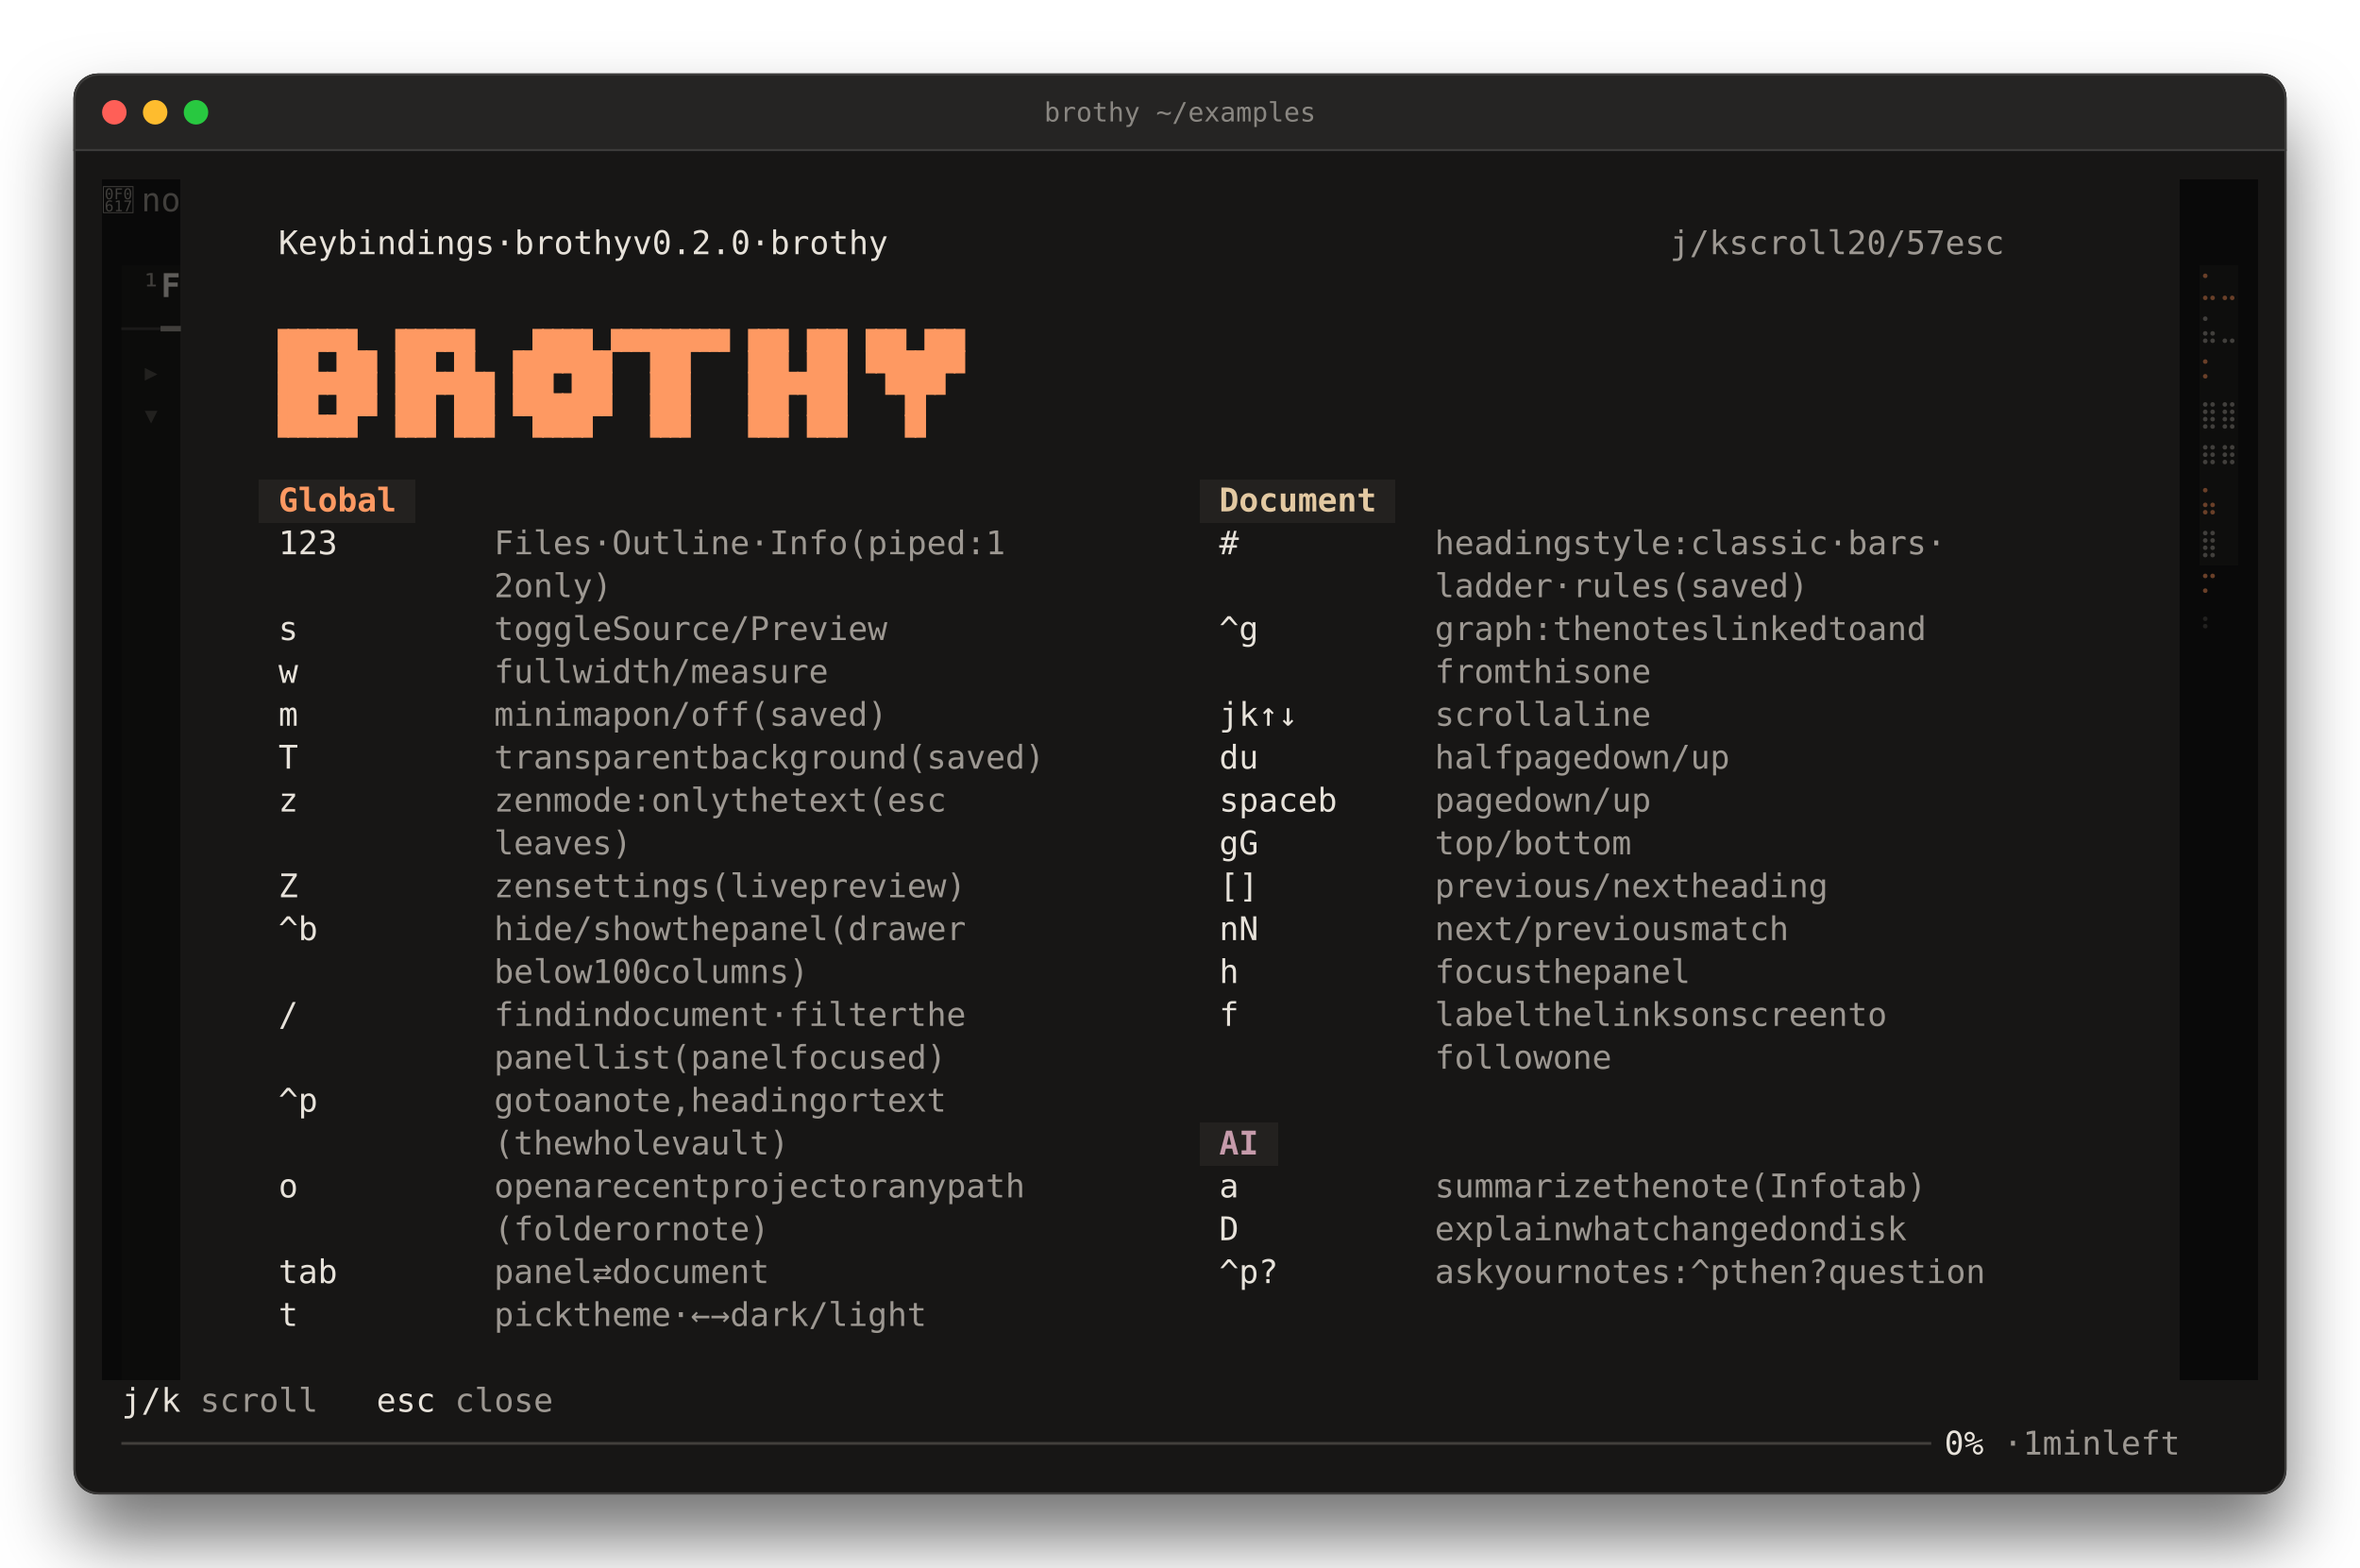
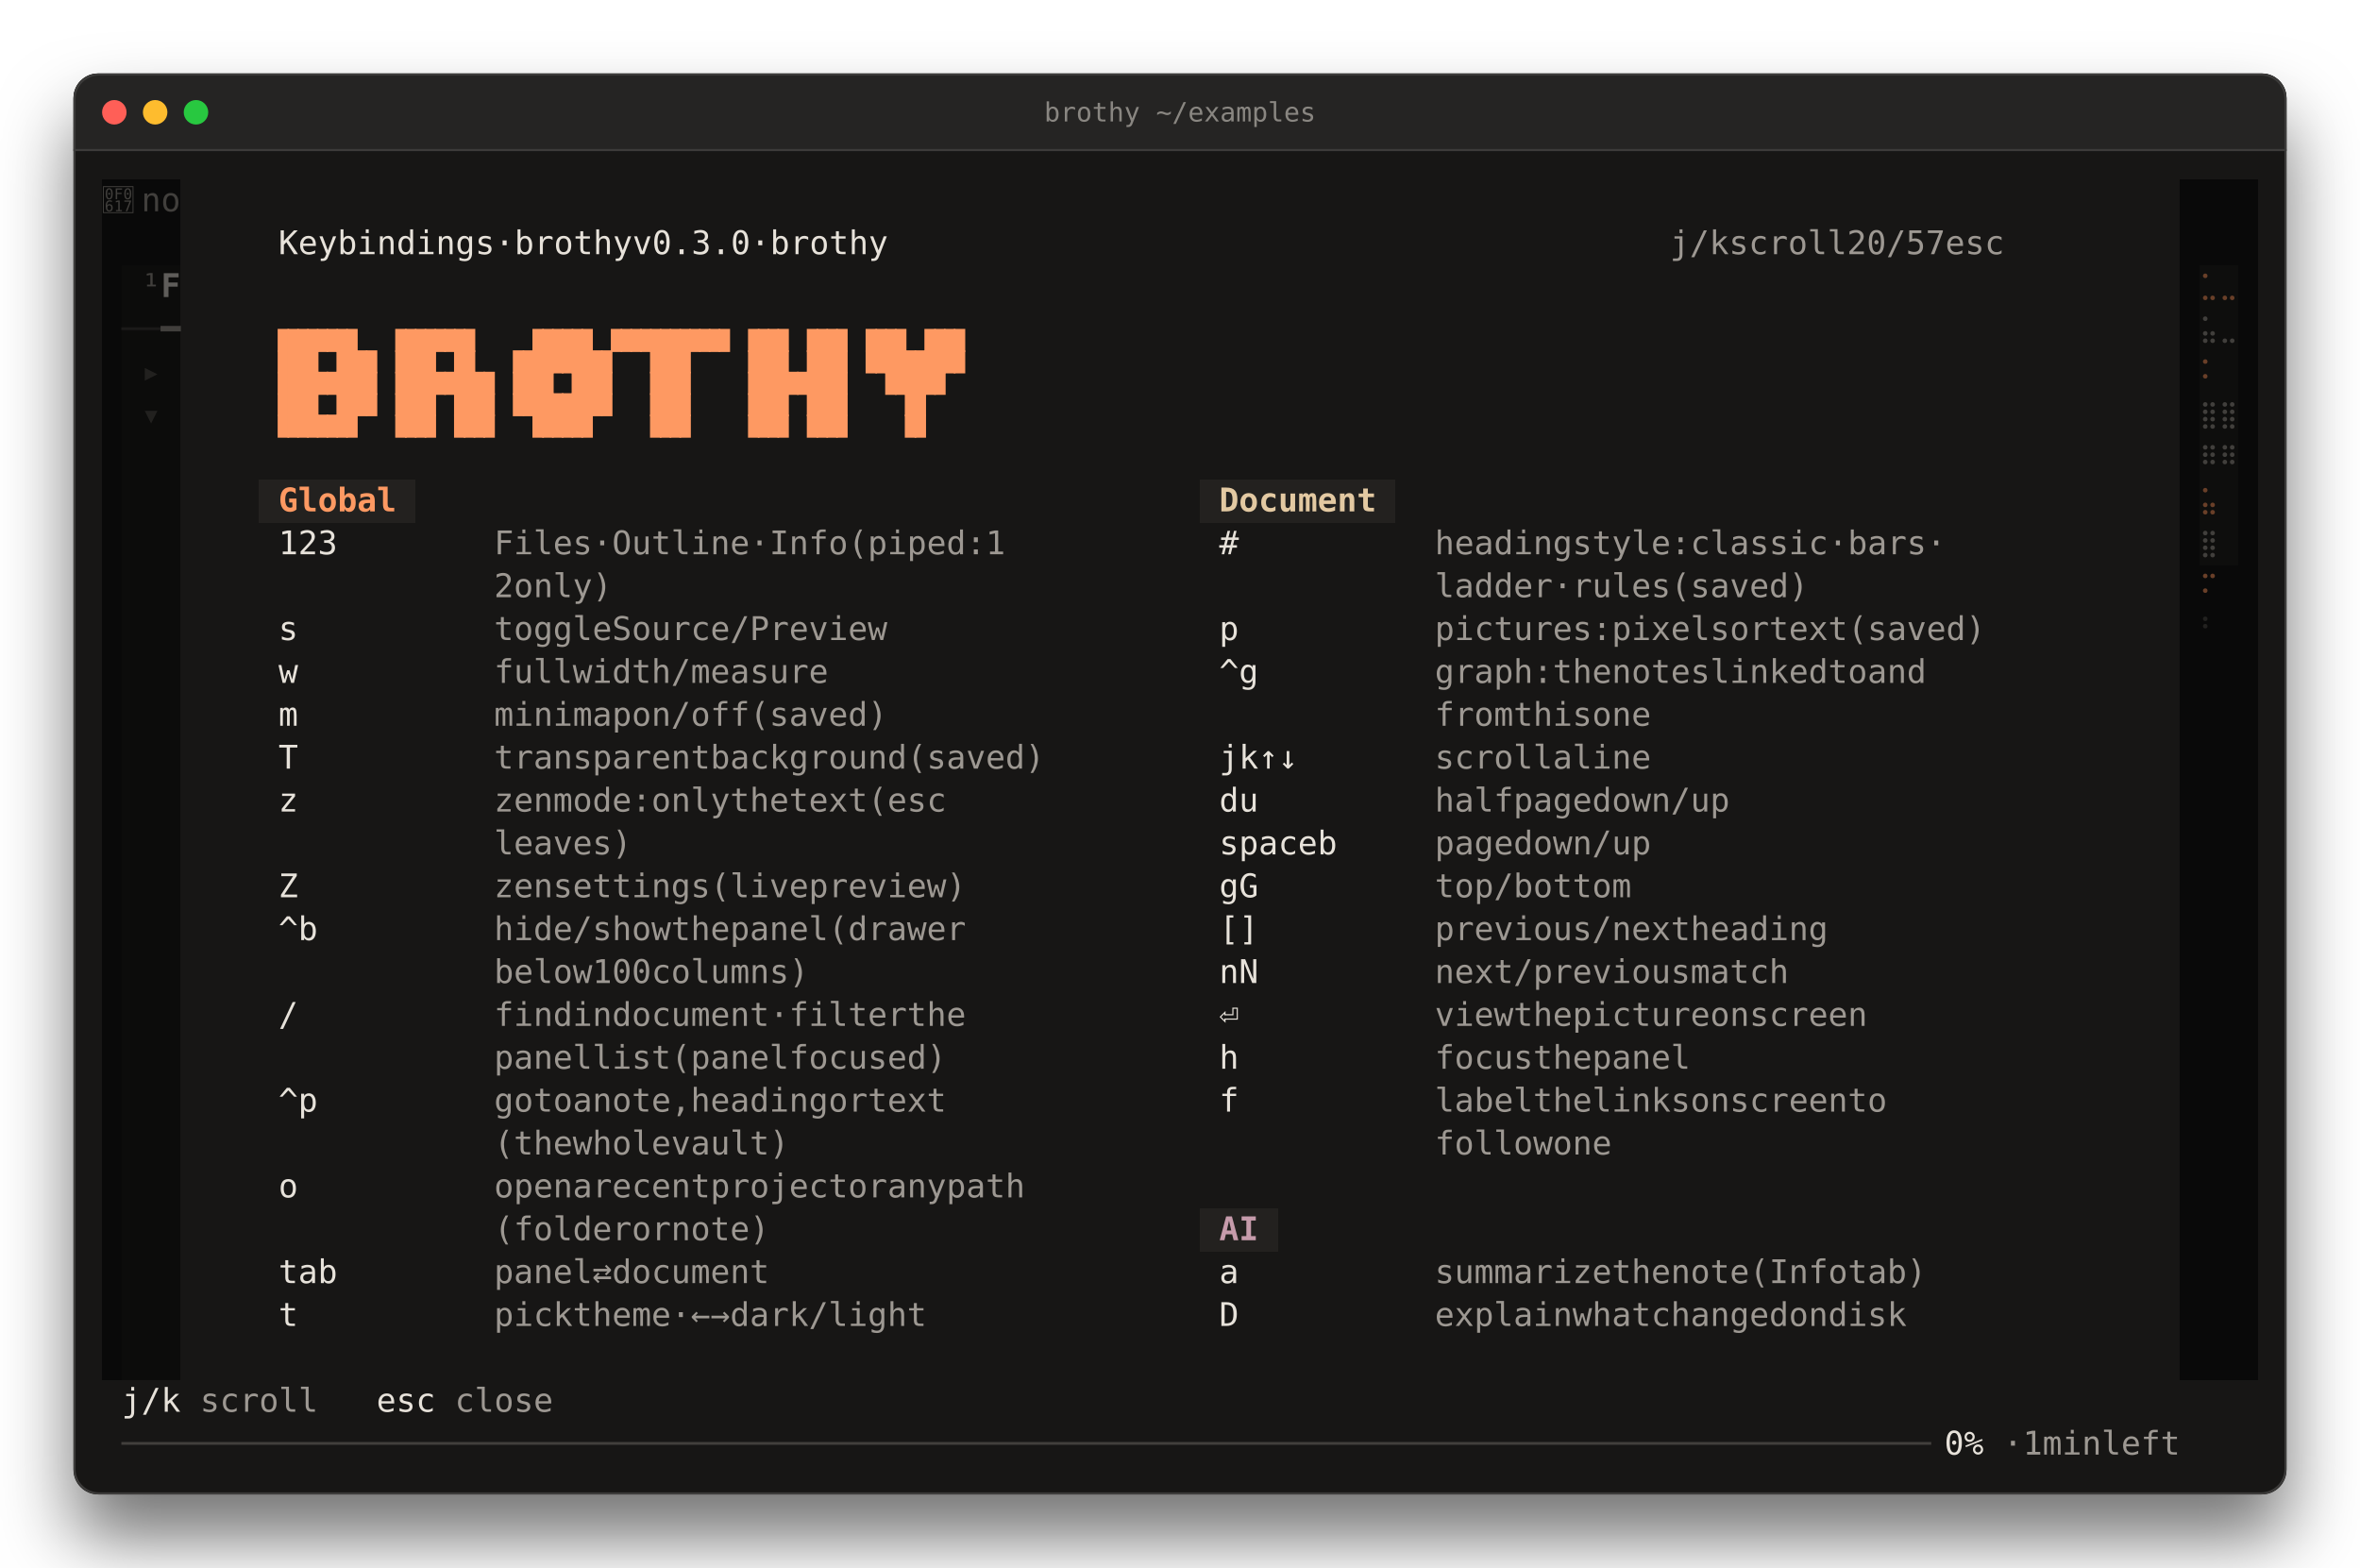
<svg xmlns="http://www.w3.org/2000/svg" width="1156" height="768" viewBox="0 0 1156 768">
  <g transform="translate(36 36)">
    <defs>
      <clipPath id="c-keys">
        <rect width="1084" height="696" rx="12" />
      </clipPath>
      <filter id="s-keys" x="-20%" y="-20%" width="140%" height="150%">
        <feGaussianBlur stdDeviation="18" />
      </filter>
    </defs>
    <rect x="0" y="22" width="1084" height="696" rx="12" fill="#000" opacity="0.55" filter="url(#s-keys)" />
    <g clip-path="url(#c-keys)">
      <rect width="1084" height="696" fill="#171615" />
      <rect width="1084" height="38" fill="#252423" />
      <rect y="37" width="1084" height="1" fill="#3c3b3a" />
      <circle cx="20" cy="19" r="6" fill="#ff5f57" />
      <circle cx="40" cy="19" r="6" fill="#febc2e" />
      <circle cx="60" cy="19" r="6" fill="#28c840" />
      <text x="542" y="23.5" text-anchor="middle" font-size="13" fill="#898681" font-family="'JetBrainsMono Nerd Font Mono', 'JetBrains Mono', 'DejaVu Sans Mono', monospace">brothy ~/examples</text>
      <g transform="translate(14 52)" font-family="'JetBrainsMono Nerd Font Mono', 'JetBrains Mono', 'DejaVu Sans Mono', monospace" font-size="16" xml:space="preserve">
        <g shape-rendering="crispEdges">
          <rect x="0" y="0" width="38.4" height="21" fill="#090909" />
          <rect x="1017.6" y="0" width="38.4" height="21" fill="#090909" />
          <rect x="0" y="21" width="38.4" height="21" fill="#090909" />
          <rect x="1017.6" y="21" width="38.4" height="21" fill="#090909" />
          <rect x="0" y="42" width="9.6" height="21" fill="#090909" />
          <rect x="9.6" y="42" width="28.8" height="21" fill="#0c0c0b" />
          <rect x="1017.6" y="42" width="9.6" height="21" fill="#090909" />
          <rect x="1027.2" y="42" width="19.2" height="21" fill="#0e0e0d" />
          <rect x="1046.4" y="42" width="9.6" height="21" fill="#090909" />
          <rect x="0" y="63" width="9.6" height="21" fill="#090909" />
          <rect x="9.6" y="63" width="28.8" height="21" fill="#0c0c0b" />
          <rect x="1017.6" y="63" width="9.6" height="21" fill="#090909" />
          <rect x="1027.2" y="63" width="19.2" height="21" fill="#0e0e0d" />
          <rect x="1046.4" y="63" width="9.6" height="21" fill="#090909" />
          <rect x="0" y="84" width="9.6" height="21" fill="#090909" />
          <rect x="9.6" y="84" width="28.8" height="21" fill="#0c0c0b" />
          <rect x="1017.6" y="84" width="9.6" height="21" fill="#090909" />
          <rect x="1027.2" y="84" width="19.2" height="21" fill="#0e0e0d" />
          <rect x="1046.4" y="84" width="9.6" height="21" fill="#090909" />
          <rect x="0" y="105" width="9.6" height="21" fill="#090909" />
          <rect x="9.6" y="105" width="28.8" height="21" fill="#0c0c0b" />
          <rect x="1017.6" y="105" width="9.6" height="21" fill="#090909" />
          <rect x="1027.2" y="105" width="19.2" height="21" fill="#0e0e0d" />
          <rect x="1046.4" y="105" width="9.6" height="21" fill="#090909" />
          <rect x="0" y="126" width="9.6" height="21" fill="#090909" />
          <rect x="9.6" y="126" width="28.8" height="21" fill="#0c0c0b" />
          <rect x="1017.6" y="126" width="9.6" height="21" fill="#090909" />
          <rect x="1027.2" y="126" width="19.2" height="21" fill="#0e0e0d" />
          <rect x="1046.4" y="126" width="9.6" height="21" fill="#090909" />
          <rect x="0" y="147" width="9.6" height="21" fill="#090909" />
          <rect x="9.6" y="147" width="28.8" height="21" fill="#0c0c0b" />
          <rect x="76.8" y="147" width="76.8" height="21" fill="#23211f" />
          <rect x="537.6" y="147" width="96" height="21" fill="#23211f" />
          <rect x="1017.6" y="147" width="9.6" height="21" fill="#090909" />
          <rect x="1027.2" y="147" width="19.2" height="21" fill="#0e0e0d" />
          <rect x="1046.4" y="147" width="9.6" height="21" fill="#090909" />
          <rect x="0" y="168" width="9.6" height="21" fill="#090909" />
          <rect x="9.6" y="168" width="28.8" height="21" fill="#0c0c0b" />
          <rect x="1017.6" y="168" width="9.6" height="21" fill="#090909" />
          <rect x="1027.2" y="168" width="19.2" height="21" fill="#0e0e0d" />
          <rect x="1046.4" y="168" width="9.6" height="21" fill="#090909" />
          <rect x="0" y="189" width="9.6" height="21" fill="#090909" />
          <rect x="9.6" y="189" width="28.8" height="21" fill="#0c0c0b" />
          <rect x="1017.6" y="189" width="38.4" height="21" fill="#090909" />
          <rect x="0" y="210" width="9.6" height="21" fill="#090909" />
          <rect x="9.6" y="210" width="28.8" height="21" fill="#0c0c0b" />
          <rect x="1017.6" y="210" width="38.4" height="21" fill="#090909" />
          <rect x="0" y="231" width="9.6" height="21" fill="#090909" />
          <rect x="9.6" y="231" width="28.8" height="21" fill="#0c0c0b" />
          <rect x="1017.6" y="231" width="38.4" height="21" fill="#090909" />
          <rect x="0" y="252" width="9.6" height="21" fill="#090909" />
          <rect x="9.6" y="252" width="28.8" height="21" fill="#0c0c0b" />
          <rect x="1017.6" y="252" width="38.4" height="21" fill="#090909" />
          <rect x="0" y="273" width="9.6" height="21" fill="#090909" />
          <rect x="9.6" y="273" width="28.8" height="21" fill="#0c0c0b" />
          <rect x="1017.6" y="273" width="38.4" height="21" fill="#090909" />
          <rect x="0" y="294" width="9.6" height="21" fill="#090909" />
          <rect x="9.6" y="294" width="28.8" height="21" fill="#0c0c0b" />
          <rect x="1017.6" y="294" width="38.4" height="21" fill="#090909" />
          <rect x="0" y="315" width="9.6" height="21" fill="#090909" />
          <rect x="9.6" y="315" width="28.8" height="21" fill="#0c0c0b" />
          <rect x="1017.6" y="315" width="38.4" height="21" fill="#090909" />
          <rect x="0" y="336" width="9.6" height="21" fill="#090909" />
          <rect x="9.6" y="336" width="28.8" height="21" fill="#0c0c0b" />
          <rect x="1017.6" y="336" width="38.4" height="21" fill="#090909" />
          <rect x="0" y="357" width="9.6" height="21" fill="#090909" />
          <rect x="9.6" y="357" width="28.8" height="21" fill="#0c0c0b" />
          <rect x="1017.6" y="357" width="38.4" height="21" fill="#090909" />
          <rect x="0" y="378" width="9.6" height="21" fill="#090909" />
          <rect x="9.6" y="378" width="28.8" height="21" fill="#0c0c0b" />
          <rect x="1017.6" y="378" width="38.4" height="21" fill="#090909" />
          <rect x="0" y="399" width="9.6" height="21" fill="#090909" />
          <rect x="9.6" y="399" width="28.8" height="21" fill="#0c0c0b" />
          <rect x="1017.6" y="399" width="38.4" height="21" fill="#090909" />
          <rect x="0" y="420" width="9.6" height="21" fill="#090909" />
          <rect x="9.6" y="420" width="28.8" height="21" fill="#0c0c0b" />
          <rect x="1017.6" y="420" width="38.4" height="21" fill="#090909" />
          <rect x="0" y="441" width="9.6" height="21" fill="#090909" />
          <rect x="9.6" y="441" width="28.8" height="21" fill="#0c0c0b" />
          <rect x="1017.6" y="441" width="38.4" height="21" fill="#090909" />
          <rect x="0" y="462" width="9.6" height="21" fill="#090909" />
          <rect x="9.6" y="462" width="28.8" height="21" fill="#0c0c0b" />
-           <rect x="537.6" y="462" width="38.4" height="21" fill="#23211f" />
          <rect x="1017.6" y="462" width="38.4" height="21" fill="#090909" />
          <rect x="0" y="483" width="9.6" height="21" fill="#090909" />
          <rect x="9.6" y="483" width="28.8" height="21" fill="#0c0c0b" />
          <rect x="1017.6" y="483" width="38.4" height="21" fill="#090909" />
          <rect x="0" y="504" width="9.6" height="21" fill="#090909" />
          <rect x="9.6" y="504" width="28.8" height="21" fill="#0c0c0b" />
+           <rect x="537.6" y="504" width="38.4" height="21" fill="#23211f" />
          <rect x="1017.6" y="504" width="38.4" height="21" fill="#090909" />
          <rect x="0" y="525" width="9.6" height="21" fill="#090909" />
          <rect x="9.6" y="525" width="28.8" height="21" fill="#0c0c0b" />
          <rect x="1017.6" y="525" width="38.4" height="21" fill="#090909" />
          <rect x="0" y="546" width="9.6" height="21" fill="#090909" />
          <rect x="9.6" y="546" width="28.8" height="21" fill="#0c0c0b" />
          <rect x="1017.6" y="546" width="38.4" height="21" fill="#090909" />
          <rect x="0" y="567" width="9.6" height="21" fill="#090909" />
          <rect x="9.6" y="567" width="28.8" height="21" fill="#0c0c0b" />
          <rect x="1017.6" y="567" width="38.4" height="21" fill="#090909" />
        </g>
        <g>
          <rect x="86" y="73.1" width="5.6" height="11.3" fill="#fe9962" />
          <rect x="90.8" y="73.1" width="5.6" height="11.3" fill="#fe9962" />
          <rect x="95.6" y="73.1" width="5.6" height="11.3" fill="#fe9962" />
          <rect x="100.4" y="73.1" width="5.6" height="11.3" fill="#fe9962" />
          <rect x="105.2" y="73.1" width="5.6" height="11.3" fill="#fe9962" />
          <rect x="110" y="73.1" width="5.6" height="11.3" fill="#fe9962" />
          <rect x="114.8" y="73.1" width="5.6" height="11.3" fill="#fe9962" />
          <rect x="119.6" y="73.1" width="5.6" height="11.3" fill="#fe9962" />
          <rect x="143.6" y="73.1" width="5.6" height="11.3" fill="#fe9962" />
          <rect x="148.4" y="73.1" width="5.6" height="11.3" fill="#fe9962" />
          <rect x="153.2" y="73.1" width="5.6" height="11.3" fill="#fe9962" />
          <rect x="158" y="73.1" width="5.6" height="11.3" fill="#fe9962" />
          <rect x="162.8" y="73.1" width="5.6" height="11.3" fill="#fe9962" />
          <rect x="167.6" y="73.1" width="5.6" height="11.3" fill="#fe9962" />
          <rect x="172.4" y="73.1" width="5.6" height="11.3" fill="#fe9962" />
          <rect x="177.2" y="73.1" width="5.6" height="11.3" fill="#fe9962" />
          <rect x="210.8" y="73.1" width="5.6" height="11.3" fill="#fe9962" />
          <rect x="215.6" y="73.1" width="5.6" height="11.3" fill="#fe9962" />
          <rect x="220.4" y="73.1" width="5.6" height="11.3" fill="#fe9962" />
          <rect x="225.2" y="73.1" width="5.6" height="11.3" fill="#fe9962" />
          <rect x="230" y="73.1" width="5.6" height="11.3" fill="#fe9962" />
          <rect x="234.8" y="73.1" width="5.6" height="11.3" fill="#fe9962" />
          <rect x="249.2" y="73.1" width="5.6" height="11.3" fill="#fe9962" />
          <rect x="254" y="73.1" width="5.6" height="11.3" fill="#fe9962" />
          <rect x="258.8" y="73.1" width="5.6" height="11.3" fill="#fe9962" />
          <rect x="263.6" y="73.1" width="5.6" height="11.3" fill="#fe9962" />
          <rect x="268.4" y="73.1" width="5.6" height="11.3" fill="#fe9962" />
          <rect x="273.2" y="73.1" width="5.6" height="11.3" fill="#fe9962" />
          <rect x="278" y="73.1" width="5.6" height="11.3" fill="#fe9962" />
          <rect x="282.8" y="73.1" width="5.6" height="11.3" fill="#fe9962" />
          <rect x="287.6" y="73.1" width="5.6" height="11.3" fill="#fe9962" />
          <rect x="292.4" y="73.1" width="5.6" height="11.3" fill="#fe9962" />
          <rect x="297.2" y="73.1" width="5.6" height="11.3" fill="#fe9962" />
          <rect x="302" y="73.1" width="5.6" height="11.3" fill="#fe9962" />
          <rect x="316.4" y="73.1" width="5.6" height="11.3" fill="#fe9962" />
          <rect x="321.2" y="73.1" width="5.6" height="11.3" fill="#fe9962" />
          <rect x="326" y="73.1" width="5.6" height="11.3" fill="#fe9962" />
          <rect x="330.8" y="73.1" width="5.6" height="11.3" fill="#fe9962" />
          <rect x="345.2" y="73.1" width="5.6" height="11.3" fill="#fe9962" />
          <rect x="350" y="73.1" width="5.6" height="11.3" fill="#fe9962" />
          <rect x="354.8" y="73.1" width="5.6" height="11.3" fill="#fe9962" />
          <rect x="359.6" y="73.1" width="5.6" height="11.3" fill="#fe9962" />
          <rect x="374" y="73.1" width="5.6" height="11.3" fill="#fe9962" />
          <rect x="378.8" y="73.1" width="5.6" height="11.3" fill="#fe9962" />
          <rect x="383.6" y="73.1" width="5.6" height="11.3" fill="#fe9962" />
          <rect x="388.4" y="73.1" width="5.6" height="11.3" fill="#fe9962" />
          <rect x="402.8" y="73.1" width="5.6" height="11.3" fill="#fe9962" />
          <rect x="407.6" y="73.1" width="5.6" height="11.3" fill="#fe9962" />
          <rect x="412.4" y="73.1" width="5.6" height="11.3" fill="#fe9962" />
          <rect x="417.2" y="73.1" width="5.6" height="11.3" fill="#fe9962" />
          <rect x="86" y="83.6" width="5.6" height="11.3" fill="#fe9962" />
          <rect x="90.8" y="83.6" width="5.6" height="11.3" fill="#fe9962" />
          <rect x="86" y="94.1" width="5.6" height="11.3" fill="#fe9962" />
          <rect x="90.8" y="94.1" width="5.6" height="11.3" fill="#fe9962" />
          <rect x="95.6" y="83.6" width="5.6" height="11.3" fill="#fe9962" />
          <rect x="100.4" y="83.6" width="5.6" height="11.3" fill="#fe9962" />
          <rect x="95.6" y="94.1" width="5.6" height="11.3" fill="#fe9962" />
          <rect x="100.4" y="94.1" width="5.6" height="11.3" fill="#fe9962" />
          <rect x="105.2" y="94.1" width="5.6" height="11.3" fill="#fe9962" />
          <rect x="110" y="94.1" width="5.6" height="11.3" fill="#fe9962" />
          <rect x="114.8" y="83.6" width="5.6" height="11.3" fill="#fe9962" />
          <rect x="119.6" y="83.6" width="5.6" height="11.3" fill="#fe9962" />
          <rect x="114.8" y="94.1" width="5.6" height="11.3" fill="#fe9962" />
          <rect x="119.6" y="94.1" width="5.6" height="11.3" fill="#fe9962" />
          <rect x="124.4" y="83.6" width="5.6" height="11.3" fill="#fe9962" />
          <rect x="129.2" y="83.6" width="5.6" height="11.3" fill="#fe9962" />
          <rect x="124.4" y="94.1" width="5.6" height="11.3" fill="#fe9962" />
          <rect x="129.2" y="94.1" width="5.6" height="11.3" fill="#fe9962" />
          <rect x="143.6" y="83.6" width="5.6" height="11.3" fill="#fe9962" />
          <rect x="148.4" y="83.6" width="5.6" height="11.3" fill="#fe9962" />
          <rect x="143.6" y="94.1" width="5.6" height="11.3" fill="#fe9962" />
          <rect x="148.4" y="94.1" width="5.6" height="11.3" fill="#fe9962" />
          <rect x="153.2" y="83.6" width="5.6" height="11.3" fill="#fe9962" />
          <rect x="158" y="83.6" width="5.6" height="11.3" fill="#fe9962" />
          <rect x="153.2" y="94.1" width="5.6" height="11.3" fill="#fe9962" />
          <rect x="158" y="94.1" width="5.6" height="11.3" fill="#fe9962" />
          <rect x="162.8" y="94.1" width="5.6" height="11.3" fill="#fe9962" />
          <rect x="167.6" y="94.1" width="5.6" height="11.3" fill="#fe9962" />
          <rect x="172.4" y="83.6" width="5.6" height="11.3" fill="#fe9962" />
          <rect x="177.2" y="83.6" width="5.6" height="11.3" fill="#fe9962" />
          <rect x="172.4" y="94.1" width="5.6" height="11.3" fill="#fe9962" />
          <rect x="177.2" y="94.1" width="5.6" height="11.3" fill="#fe9962" />
          <rect x="182" y="94.1" width="5.6" height="11.3" fill="#fe9962" />
          <rect x="186.8" y="94.1" width="5.6" height="11.3" fill="#fe9962" />
          <rect x="201.2" y="83.6" width="5.6" height="11.3" fill="#fe9962" />
          <rect x="206" y="83.6" width="5.6" height="11.3" fill="#fe9962" />
          <rect x="201.2" y="94.1" width="5.6" height="11.3" fill="#fe9962" />
          <rect x="206" y="94.1" width="5.6" height="11.3" fill="#fe9962" />
          <rect x="210.8" y="83.6" width="5.6" height="11.3" fill="#fe9962" />
          <rect x="215.6" y="83.6" width="5.6" height="11.3" fill="#fe9962" />
          <rect x="210.8" y="94.1" width="5.6" height="11.3" fill="#fe9962" />
          <rect x="215.6" y="94.1" width="5.6" height="11.3" fill="#fe9962" />
          <rect x="220.4" y="83.6" width="5.6" height="11.3" fill="#fe9962" />
          <rect x="225.2" y="83.6" width="5.6" height="11.3" fill="#fe9962" />
          <rect x="230" y="83.6" width="5.6" height="11.3" fill="#fe9962" />
          <rect x="234.8" y="83.6" width="5.6" height="11.3" fill="#fe9962" />
          <rect x="230" y="94.1" width="5.6" height="11.3" fill="#fe9962" />
          <rect x="234.8" y="94.1" width="5.6" height="11.3" fill="#fe9962" />
          <rect x="239.6" y="83.6" width="5.6" height="11.3" fill="#fe9962" />
          <rect x="244.4" y="83.6" width="5.6" height="11.3" fill="#fe9962" />
          <rect x="239.6" y="94.1" width="5.6" height="11.3" fill="#fe9962" />
          <rect x="244.4" y="94.1" width="5.6" height="11.3" fill="#fe9962" />
          <rect x="268.4" y="83.6" width="5.6" height="11.3" fill="#fe9962" />
          <rect x="273.2" y="83.6" width="5.6" height="11.3" fill="#fe9962" />
          <rect x="268.4" y="94.1" width="5.6" height="11.3" fill="#fe9962" />
          <rect x="273.2" y="94.1" width="5.6" height="11.3" fill="#fe9962" />
          <rect x="278" y="83.6" width="5.6" height="11.3" fill="#fe9962" />
          <rect x="282.8" y="83.6" width="5.6" height="11.3" fill="#fe9962" />
          <rect x="278" y="94.1" width="5.6" height="11.3" fill="#fe9962" />
          <rect x="282.8" y="94.1" width="5.6" height="11.3" fill="#fe9962" />
          <rect x="316.4" y="83.6" width="5.6" height="11.3" fill="#fe9962" />
          <rect x="321.2" y="83.6" width="5.6" height="11.3" fill="#fe9962" />
          <rect x="316.4" y="94.1" width="5.6" height="11.3" fill="#fe9962" />
          <rect x="321.2" y="94.1" width="5.6" height="11.3" fill="#fe9962" />
          <rect x="326" y="83.6" width="5.6" height="11.3" fill="#fe9962" />
          <rect x="330.8" y="83.6" width="5.6" height="11.3" fill="#fe9962" />
          <rect x="326" y="94.1" width="5.6" height="11.3" fill="#fe9962" />
          <rect x="330.8" y="94.1" width="5.6" height="11.3" fill="#fe9962" />
          <rect x="335.6" y="94.1" width="5.6" height="11.3" fill="#fe9962" />
          <rect x="340.4" y="94.1" width="5.6" height="11.3" fill="#fe9962" />
          <rect x="345.2" y="83.6" width="5.6" height="11.3" fill="#fe9962" />
          <rect x="350" y="83.6" width="5.6" height="11.3" fill="#fe9962" />
          <rect x="345.2" y="94.1" width="5.6" height="11.3" fill="#fe9962" />
          <rect x="350" y="94.1" width="5.6" height="11.3" fill="#fe9962" />
          <rect x="354.8" y="83.6" width="5.6" height="11.3" fill="#fe9962" />
          <rect x="359.6" y="83.6" width="5.6" height="11.3" fill="#fe9962" />
          <rect x="354.8" y="94.1" width="5.6" height="11.3" fill="#fe9962" />
          <rect x="359.6" y="94.1" width="5.6" height="11.3" fill="#fe9962" />
          <rect x="374" y="83.6" width="5.6" height="11.3" fill="#fe9962" />
          <rect x="378.8" y="83.6" width="5.6" height="11.3" fill="#fe9962" />
          <rect x="383.6" y="83.6" width="5.6" height="11.3" fill="#fe9962" />
          <rect x="388.4" y="83.6" width="5.6" height="11.3" fill="#fe9962" />
          <rect x="383.6" y="94.1" width="5.6" height="11.3" fill="#fe9962" />
          <rect x="388.4" y="94.1" width="5.6" height="11.3" fill="#fe9962" />
          <rect x="393.2" y="83.6" width="5.6" height="11.3" fill="#fe9962" />
          <rect x="398" y="83.6" width="5.6" height="11.3" fill="#fe9962" />
          <rect x="393.2" y="94.1" width="5.6" height="11.3" fill="#fe9962" />
          <rect x="398" y="94.1" width="5.6" height="11.3" fill="#fe9962" />
          <rect x="402.8" y="83.6" width="5.6" height="11.3" fill="#fe9962" />
          <rect x="407.6" y="83.6" width="5.6" height="11.3" fill="#fe9962" />
          <rect x="402.8" y="94.1" width="5.6" height="11.3" fill="#fe9962" />
          <rect x="407.6" y="94.1" width="5.6" height="11.3" fill="#fe9962" />
          <rect x="412.4" y="83.6" width="5.6" height="11.3" fill="#fe9962" />
          <rect x="417.2" y="83.6" width="5.6" height="11.3" fill="#fe9962" />
          <rect x="86" y="104.6" width="5.6" height="11.3" fill="#fe9962" />
          <rect x="90.8" y="104.6" width="5.6" height="11.3" fill="#fe9962" />
          <rect x="86" y="115.1" width="5.6" height="11.3" fill="#fe9962" />
          <rect x="90.8" y="115.1" width="5.6" height="11.3" fill="#fe9962" />
          <rect x="95.6" y="104.6" width="5.6" height="11.3" fill="#fe9962" />
          <rect x="100.4" y="104.6" width="5.6" height="11.3" fill="#fe9962" />
          <rect x="95.6" y="115.1" width="5.6" height="11.3" fill="#fe9962" />
          <rect x="100.4" y="115.1" width="5.6" height="11.3" fill="#fe9962" />
          <rect x="105.2" y="115.1" width="5.6" height="11.3" fill="#fe9962" />
          <rect x="110" y="115.1" width="5.6" height="11.3" fill="#fe9962" />
          <rect x="114.8" y="104.6" width="5.6" height="11.3" fill="#fe9962" />
          <rect x="119.6" y="104.6" width="5.6" height="11.3" fill="#fe9962" />
          <rect x="114.8" y="115.1" width="5.6" height="11.3" fill="#fe9962" />
          <rect x="119.6" y="115.1" width="5.6" height="11.3" fill="#fe9962" />
          <rect x="124.4" y="104.6" width="5.6" height="11.3" fill="#fe9962" />
          <rect x="129.2" y="104.6" width="5.6" height="11.3" fill="#fe9962" />
          <rect x="143.6" y="104.6" width="5.6" height="11.3" fill="#fe9962" />
          <rect x="148.4" y="104.6" width="5.6" height="11.3" fill="#fe9962" />
          <rect x="143.6" y="115.1" width="5.6" height="11.3" fill="#fe9962" />
          <rect x="148.4" y="115.1" width="5.6" height="11.3" fill="#fe9962" />
          <rect x="153.2" y="104.6" width="5.6" height="11.3" fill="#fe9962" />
          <rect x="158" y="104.6" width="5.6" height="11.3" fill="#fe9962" />
          <rect x="153.2" y="115.1" width="5.6" height="11.3" fill="#fe9962" />
          <rect x="158" y="115.1" width="5.6" height="11.3" fill="#fe9962" />
          <rect x="172.4" y="104.6" width="5.6" height="11.3" fill="#fe9962" />
          <rect x="177.2" y="104.6" width="5.6" height="11.3" fill="#fe9962" />
          <rect x="172.4" y="115.1" width="5.6" height="11.3" fill="#fe9962" />
          <rect x="177.2" y="115.1" width="5.6" height="11.3" fill="#fe9962" />
          <rect x="182" y="104.6" width="5.6" height="11.3" fill="#fe9962" />
          <rect x="186.8" y="104.6" width="5.6" height="11.3" fill="#fe9962" />
          <rect x="182" y="115.1" width="5.6" height="11.3" fill="#fe9962" />
          <rect x="186.8" y="115.1" width="5.6" height="11.3" fill="#fe9962" />
          <rect x="201.2" y="104.6" width="5.6" height="11.3" fill="#fe9962" />
          <rect x="206" y="104.6" width="5.6" height="11.3" fill="#fe9962" />
          <rect x="210.8" y="104.6" width="5.6" height="11.3" fill="#fe9962" />
          <rect x="215.6" y="104.6" width="5.6" height="11.3" fill="#fe9962" />
          <rect x="210.8" y="115.1" width="5.6" height="11.3" fill="#fe9962" />
          <rect x="215.6" y="115.1" width="5.6" height="11.3" fill="#fe9962" />
          <rect x="220.4" y="104.6" width="5.6" height="11.3" fill="#fe9962" />
          <rect x="225.2" y="104.6" width="5.6" height="11.3" fill="#fe9962" />
          <rect x="220.4" y="115.1" width="5.6" height="11.3" fill="#fe9962" />
          <rect x="225.2" y="115.1" width="5.6" height="11.3" fill="#fe9962" />
          <rect x="230" y="104.6" width="5.6" height="11.3" fill="#fe9962" />
          <rect x="234.8" y="104.6" width="5.6" height="11.3" fill="#fe9962" />
          <rect x="230" y="115.1" width="5.6" height="11.3" fill="#fe9962" />
          <rect x="234.8" y="115.1" width="5.6" height="11.3" fill="#fe9962" />
          <rect x="239.6" y="104.6" width="5.6" height="11.3" fill="#fe9962" />
          <rect x="244.4" y="104.6" width="5.6" height="11.3" fill="#fe9962" />
          <rect x="268.4" y="104.6" width="5.6" height="11.3" fill="#fe9962" />
          <rect x="273.2" y="104.6" width="5.6" height="11.3" fill="#fe9962" />
          <rect x="268.4" y="115.1" width="5.6" height="11.3" fill="#fe9962" />
          <rect x="273.2" y="115.1" width="5.6" height="11.3" fill="#fe9962" />
          <rect x="278" y="104.6" width="5.6" height="11.3" fill="#fe9962" />
          <rect x="282.8" y="104.6" width="5.6" height="11.3" fill="#fe9962" />
          <rect x="278" y="115.1" width="5.6" height="11.3" fill="#fe9962" />
          <rect x="282.8" y="115.1" width="5.6" height="11.3" fill="#fe9962" />
          <rect x="316.4" y="104.6" width="5.6" height="11.3" fill="#fe9962" />
          <rect x="321.2" y="104.6" width="5.6" height="11.3" fill="#fe9962" />
          <rect x="316.4" y="115.1" width="5.6" height="11.3" fill="#fe9962" />
          <rect x="321.2" y="115.1" width="5.6" height="11.3" fill="#fe9962" />
          <rect x="326" y="104.6" width="5.6" height="11.3" fill="#fe9962" />
          <rect x="330.8" y="104.6" width="5.6" height="11.3" fill="#fe9962" />
          <rect x="326" y="115.1" width="5.6" height="11.3" fill="#fe9962" />
          <rect x="330.8" y="115.1" width="5.6" height="11.3" fill="#fe9962" />
          <rect x="345.2" y="104.6" width="5.6" height="11.3" fill="#fe9962" />
          <rect x="350" y="104.6" width="5.6" height="11.3" fill="#fe9962" />
          <rect x="345.2" y="115.1" width="5.6" height="11.3" fill="#fe9962" />
          <rect x="350" y="115.1" width="5.6" height="11.3" fill="#fe9962" />
          <rect x="354.8" y="104.6" width="5.6" height="11.3" fill="#fe9962" />
          <rect x="359.6" y="104.6" width="5.6" height="11.3" fill="#fe9962" />
          <rect x="354.8" y="115.1" width="5.6" height="11.3" fill="#fe9962" />
          <rect x="359.6" y="115.1" width="5.6" height="11.3" fill="#fe9962" />
          <rect x="393.2" y="104.6" width="5.6" height="11.3" fill="#fe9962" />
          <rect x="398" y="104.6" width="5.6" height="11.3" fill="#fe9962" />
          <rect x="393.2" y="115.1" width="5.6" height="11.3" fill="#fe9962" />
          <rect x="398" y="115.1" width="5.6" height="11.3" fill="#fe9962" />
        </g>
        <g text-rendering="geometricPrecision">
          <text x="0" y="15.5" fill="#413f3c">󰘗</text>
          <text x="19.2 28.8" y="15.5" fill="#413f3c">no</text>
-           <text x="86.4 96 105.6 115.2 124.8 134.4 144 153.6 163.2 172.8 182.4 201.6 220.8 230.4 240 249.6 259.2 268.8 288 297.6 307.2 316.8 326.4 336 355.2 374.4 384 393.6 403.2 412.8 422.4" y="36.5" fill="#e7e2da">Keybindings·brothyv0.2.0·brothy</text>
+           <text x="86.4 96 105.6 115.2 124.8 134.4 144 153.6 163.2 172.8 182.4 201.6 220.8 230.4 240 249.6 259.2 268.8 288 297.6 307.2 316.8 326.4 336 355.2 374.4 384 393.6 403.2 412.8 422.4" y="36.5" fill="#e7e2da">Keybindings·brothyv0.3.0·brothy</text>
          <text x="768 777.6 787.2 806.4 816 825.6 835.2 844.8 854.4 873.6 883.2 892.8 902.4 912 940.8 950.4 960" y="36.5" fill="#9d9892">j/kscroll20/57esc</text>
          <text x="19.2" y="57.5" fill="#413f3c">¹</text>
          <text x="28.8" y="57.5" fill="#5f5d5a" font-weight="700">F</text>
          <text x="1027.2 1036.8" y="57.5" fill="#693f28">⣁⣀</text>
          <text x="9.6 19.2" y="78.5" fill="#1b1a19">──</text>
          <text x="28.8" y="78.5" fill="#413f3c">━</text>
          <text x="1027.2 1036.8" y="78.5" fill="#413f3c">⣥⣀</text>
          <text x="19.2" y="99.5" fill="#22211f">▸</text>
          <text x="1027.2" y="99.5" fill="#693f28">⠅</text>
          <text x="19.2" y="120.5" fill="#22211f">▾</text>
          <text x="1027.2 1036.8" y="120.5" fill="#413f3c">⣿⣿</text>
          <text x="1027.2 1036.8" y="141.5" fill="#413f3c">⠿⠿</text>
          <text x="86.4 96 105.6 115.2 124.8 134.4" y="162.5" fill="#fe9962" font-weight="700">Global</text>
          <text x="547.2 556.8 566.4 576 585.6 595.2 604.8 614.4" y="162.5" fill="#e3c9a2" font-weight="700">Document</text>
          <text x="1027.2" y="162.5" fill="#693f28">⣥</text>
          <text x="86.4 105.6 124.8" y="183.5" fill="#e7e2da">123</text>
          <text x="192 201.6 211.2 220.8 230.4 249.6 268.8 278.4 288 297.6 307.2 316.8 326.4 345.6 364.8 374.4 384 393.6 412.8 422.4 432 441.6 451.2 460.8 470.4 489.6" y="183.5" fill="#9d9892">Files·Outline·Info(piped:1</text>
          <text x="547.2" y="183.5" fill="#e7e2da">#</text>
          <text x="652.8 662.4 672 681.6 691.2 700.8 710.4 729.6 739.2 748.8 758.4 768 777.6 796.8 806.4 816 825.6 835.2 844.8 854.4 873.6 892.8 902.4 912 921.6 940.8" y="183.5" fill="#9d9892">headingstyle:classic·bars·</text>
          <text x="1027.2" y="183.5" fill="#413f3c">⣿</text>
          <text x="192 211.2 220.8 230.4 240 249.6" y="204.5" fill="#9d9892">2only)</text>
          <text x="652.8 662.4 672 681.6 691.2 700.8 720 739.2 748.8 758.4 768 777.6 796.8 806.4 816 825.6 835.2 844.8 854.4" y="204.5" fill="#9d9892">ladder·rules(saved)</text>
          <text x="1027.2" y="204.5" fill="#693f28">⠍</text>
          <text x="86.4" y="225.5" fill="#e7e2da">s</text>
          <text x="192 201.6 211.2 220.8 230.4 240 259.2 268.8 278.4 288 297.6 307.2 326.4 345.6 355.2 364.8 374.4 384 393.6 403.2" y="225.5" fill="#9d9892">toggleSource/Preview</text>
-           <text x="547.2 556.8" y="225.5" fill="#e7e2da">^g</text>
-           <text x="652.8 662.4 672 681.6 691.2 700.8 720 729.6 739.2 758.4 768 777.6 787.2 796.8 816 825.6 835.2 844.8 854.4 864 883.2 892.8 912 921.6 931.2" y="225.5" fill="#9d9892">graph:thenoteslinkedtoand</text>
+           <text x="547.2" y="225.5" fill="#e7e2da">p</text>
+           <text x="652.8 662.4 672 681.6 691.2 700.8 710.4 720 729.6 748.8 758.4 768 777.6 787.2 796.8 816 825.6 844.8 854.4 864 873.6 892.8 902.4 912 921.6 931.2 940.8 950.4" y="225.5" fill="#9d9892">pictures:pixelsortext(saved)</text>
          <text x="1027.2" y="225.5" fill="#22211f">⠃</text>
          <text x="86.4" y="246.5" fill="#e7e2da">w</text>
          <text x="192 201.6 211.2 220.8 240 249.6 259.2 268.8 278.4 297.6 316.8 326.4 336 345.6 355.2 364.8 374.4" y="246.5" fill="#9d9892">fullwidth/measure</text>
-           <text x="652.8 662.4 672 681.6 700.8 710.4 720 729.6 748.8 758.4 768" y="246.5" fill="#9d9892">fromthisone</text>
+           <text x="547.2 556.8" y="246.5" fill="#e7e2da">^g</text>
+           <text x="652.8 662.4 672 681.6 691.2 700.8 720 729.6 739.2 758.4 768 777.6 787.2 796.8 816 825.6 835.2 844.8 854.4 864 883.2 892.8 912 921.6 931.2" y="246.5" fill="#9d9892">graph:thenoteslinkedtoand</text>
          <text x="86.4" y="267.5" fill="#e7e2da">m</text>
          <text x="192 201.6 211.2 220.8 230.4 240 249.6 268.8 278.4 297.6 316.8 326.4 336 355.2 364.8 374.4 384 393.6 403.2 412.8" y="267.5" fill="#9d9892">minimapon/off(saved)</text>
-           <text x="547.2 566.4 585.6 604.8" y="267.5" fill="#e7e2da">jk↑↓</text>
-           <text x="652.8 662.4 672 681.6 691.2 700.8 720 739.2 748.8 758.4 768" y="267.5" fill="#9d9892">scrollaline</text>
+           <text x="652.8 662.4 672 681.6 700.8 710.4 720 729.6 748.8 758.4 768" y="267.5" fill="#9d9892">fromthisone</text>
          <text x="86.4" y="288.5" fill="#e7e2da">T</text>
          <text x="192 201.6 211.2 220.8 230.4 240 249.6 259.2 268.8 278.4 288 307.2 316.8 326.4 336 345.6 355.2 364.8 374.4 384 393.6 412.8 422.4 432 441.6 451.2 460.8 470.4" y="288.5" fill="#9d9892">transparentbackground(saved)</text>
-           <text x="547.2 566.4" y="288.5" fill="#e7e2da">du</text>
-           <text x="652.8 662.4 672 681.6 700.8 710.4 720 729.6 748.8 758.4 768 777.6 796.8 816 825.6" y="288.5" fill="#9d9892">halfpagedown/up</text>
+           <text x="547.2 566.4 585.6 604.8" y="288.5" fill="#e7e2da">jk↑↓</text>
+           <text x="652.8 662.4 672 681.6 691.2 700.8 720 739.2 748.8 758.4 768" y="288.5" fill="#9d9892">scrollaline</text>
          <text x="86.4" y="309.5" fill="#e7e2da">z</text>
          <text x="192 201.6 211.2 230.4 240 249.6 259.2 268.8 288 297.6 307.2 316.8 336 345.6 355.2 374.4 384 393.6 403.2 422.4 432 441.6 451.2" y="309.5" fill="#9d9892">zenmode:onlythetext(esc</text>
-           <text x="547.2 556.8 566.4 576 585.6 604.8" y="309.5" fill="#e7e2da">spaceb</text>
-           <text x="652.8 662.4 672 681.6 700.8 710.4 720 729.6 748.8 768 777.6" y="309.5" fill="#9d9892">pagedown/up</text>
+           <text x="547.2 566.4" y="309.5" fill="#e7e2da">du</text>
+           <text x="652.8 662.4 672 681.6 700.8 710.4 720 729.6 748.8 758.4 768 777.6 796.8 816 825.6" y="309.5" fill="#9d9892">halfpagedown/up</text>
          <text x="192 201.6 211.2 220.8 230.4 240 249.6" y="330.5" fill="#9d9892">leaves)</text>
-           <text x="547.2 566.4" y="330.5" fill="#e7e2da">gG</text>
-           <text x="652.8 662.4 672 691.2 710.4 720 729.6 739.2 748.8 758.4" y="330.5" fill="#9d9892">top/bottom</text>
+           <text x="547.2 556.8 566.4 576 585.6 604.8" y="330.5" fill="#e7e2da">spaceb</text>
+           <text x="652.8 662.4 672 681.6 700.8 710.4 720 729.6 748.8 768 777.6" y="330.5" fill="#9d9892">pagedown/up</text>
          <text x="86.4" y="351.5" fill="#e7e2da">Z</text>
          <text x="192 201.6 211.2 230.4 240 249.6 259.2 268.8 278.4 288 297.6 316.8 326.4 336 345.6 355.2 374.4 384 393.6 403.2 412.8 422.4 432 441.6" y="351.5" fill="#9d9892">zensettings(livepreview)</text>
-           <text x="547.2 566.4" y="351.5" fill="#e7e2da">[]</text>
-           <text x="652.8 662.4 672 681.6 691.2 700.8 710.4 720 739.2 758.4 768 777.6 787.2 806.4 816 825.6 835.2 844.8 854.4 864" y="351.5" fill="#9d9892">previous/nextheading</text>
+           <text x="547.2 566.4" y="351.5" fill="#e7e2da">gG</text>
+           <text x="652.8 662.4 672 691.2 710.4 720 729.6 739.2 748.8 758.4" y="351.5" fill="#9d9892">top/bottom</text>
          <text x="86.4 96" y="372.5" fill="#e7e2da">^b</text>
          <text x="192 201.6 211.2 220.8 240 259.2 268.8 278.4 288 307.2 316.8 326.4 345.6 355.2 364.8 374.4 384 403.2 412.8 422.4 432 441.6 451.2 460.8" y="372.5" fill="#9d9892">hide/showthepanel(drawer</text>
-           <text x="547.2 566.4" y="372.5" fill="#e7e2da">nN</text>
-           <text x="652.8 662.4 672 681.6 700.8 720 729.6 739.2 748.8 758.4 768 777.6 787.2 806.4 816 825.6 835.2 844.8" y="372.5" fill="#9d9892">next/previousmatch</text>
+           <text x="547.2 566.4" y="372.5" fill="#e7e2da">[]</text>
+           <text x="652.8 662.4 672 681.6 691.2 700.8 710.4 720 739.2 758.4 768 777.6 787.2 806.4 816 825.6 835.2 844.8 854.4 864" y="372.5" fill="#9d9892">previous/nextheading</text>
          <text x="192 201.6 211.2 220.8 230.4 249.6 259.2 268.8 288 297.6 307.2 316.8 326.4 336 345.6 355.2" y="393.5" fill="#9d9892">below100columns)</text>
-           <text x="547.2" y="393.5" fill="#e7e2da">h</text>
-           <text x="652.8 662.4 672 681.6 691.2 710.4 720 729.6 748.8 758.4 768 777.6 787.2" y="393.5" fill="#9d9892">focusthepanel</text>
+           <text x="547.2 566.4" y="393.5" fill="#e7e2da">nN</text>
+           <text x="652.8 662.4 672 681.6 700.8 720 729.6 739.2 748.8 758.4 768 777.6 787.2 806.4 816 825.6 835.2 844.8" y="393.5" fill="#9d9892">next/previousmatch</text>
          <text x="86.4" y="414.5" fill="#e7e2da">/</text>
          <text x="192 201.6 211.2 220.8 240 249.6 268.8 278.4 288 297.6 307.2 316.8 326.4 336 355.2 374.4 384 393.6 403.2 412.8 422.4 441.6 451.2 460.8" y="414.5" fill="#9d9892">findindocument·filterthe</text>
-           <text x="547.2" y="414.5" fill="#e7e2da">f</text>
-           <text x="652.8 662.4 672 681.6 691.2 710.4 720 729.6 748.8 758.4 768 777.6 787.2 806.4 816 835.2 844.8 854.4 864 873.6 883.2 902.4 912" y="414.5" fill="#9d9892">labelthelinksonscreento</text>
+           <text x="547.2" y="414.5" fill="#e7e2da">⏎</text>
+           <text x="652.8 662.4 672 681.6 700.8 710.4 720 739.2 748.8 758.4 768 777.6 787.2 796.8 816 825.6 844.8 854.4 864 873.6 883.2 892.8" y="414.5" fill="#9d9892">viewthepictureonscreen</text>
          <text x="192 201.6 211.2 220.8 230.4 249.6 259.2 268.8 278.4 297.6 307.2 316.8 326.4 336 345.6 364.8 374.4 384 393.6 403.2 412.8 422.4 432" y="435.5" fill="#9d9892">panellist(panelfocused)</text>
-           <text x="652.8 662.4 672 681.6 691.2 700.8 720 729.6 739.2" y="435.5" fill="#9d9892">followone</text>
+           <text x="547.2" y="435.5" fill="#e7e2da">h</text>
+           <text x="652.8 662.4 672 681.6 691.2 710.4 720 729.6 748.8 758.4 768 777.6 787.2" y="435.5" fill="#9d9892">focusthepanel</text>
          <text x="86.4 96" y="456.5" fill="#e7e2da">^p</text>
          <text x="192 201.6 220.8 230.4 249.6 268.8 278.4 288 297.6 307.2 326.4 336 345.6 355.2 364.8 374.4 384 403.2 412.8 432 441.6 451.2 460.8" y="456.5" fill="#9d9892">gotoanote,headingortext</text>
+           <text x="547.2" y="456.5" fill="#e7e2da">f</text>
+           <text x="652.8 662.4 672 681.6 691.2 710.4 720 729.6 748.8 758.4 768 777.6 787.2 806.4 816 835.2 844.8 854.4 864 873.6 883.2 902.4 912" y="456.5" fill="#9d9892">labelthelinksonscreento</text>
          <text x="192 201.6 211.2 220.8 240 249.6 259.2 268.8 278.4 297.6 307.2 316.8 326.4 336 345.6" y="477.5" fill="#9d9892">(thewholevault)</text>
-           <text x="547.2 556.8" y="477.5" fill="#c69bab" font-weight="700">AI</text>
+           <text x="652.8 662.4 672 681.6 691.2 700.8 720 729.6 739.2" y="477.5" fill="#9d9892">followone</text>
          <text x="86.4" y="498.5" fill="#e7e2da">o</text>
          <text x="192 201.6 211.2 220.8 240 259.2 268.8 278.4 288 297.6 307.2 326.4 336 345.6 355.2 364.8 374.4 384 403.2 412.8 432 441.6 451.2 470.4 480 489.6 499.2" y="498.5" fill="#9d9892">openarecentprojectoranypath</text>
-           <text x="547.2" y="498.5" fill="#e7e2da">a</text>
-           <text x="652.8 662.4 672 681.6 691.2 700.8 710.4 720 729.6 748.8 758.4 768 787.2 796.8 806.4 816 835.2 844.8 854.4 864 873.6 892.8 902.4 912 921.6" y="498.5" fill="#9d9892">summarizethenote(Infotab)</text>
          <text x="192 201.6 211.2 220.8 230.4 240 249.6 268.8 278.4 297.6 307.2 316.8 326.4 336" y="519.5" fill="#9d9892">(folderornote)</text>
-           <text x="547.2" y="519.5" fill="#e7e2da">D</text>
-           <text x="652.8 662.4 672 681.6 691.2 700.8 710.4 729.6 739.2 748.8 758.4 777.6 787.2 796.8 806.4 816 825.6 835.2 854.4 864 883.2 892.8 902.4 912" y="519.5" fill="#9d9892">explainwhatchangedondisk</text>
+           <text x="547.2 556.8" y="519.5" fill="#c69bab" font-weight="700">AI</text>
          <text x="86.4 96 105.6" y="540.5" fill="#e7e2da">tab</text>
          <text x="192 201.6 211.2 220.8 230.4 249.6 268.8 278.4 288 297.6 307.2 316.8 326.4 336" y="540.5" fill="#9d9892">panel⇄document</text>
-           <text x="547.2 556.8 576" y="540.5" fill="#e7e2da">^p?</text>
-           <text x="652.8 662.4 672 691.2 700.8 710.4 720 739.2 748.8 758.4 768 777.6 787.2 806.4 816 835.2 844.8 854.4 864 883.2 892.8 902.4 912 921.6 931.2 940.8 950.4 960" y="540.5" fill="#9d9892">askyournotes:^pthen?question</text>
+           <text x="547.2" y="540.5" fill="#e7e2da">a</text>
+           <text x="652.8 662.4 672 681.6 691.2 700.8 710.4 720 729.6 748.8 758.4 768 787.2 796.8 806.4 816 835.2 844.8 854.4 864 873.6 892.8 902.4 912 921.6" y="540.5" fill="#9d9892">summarizethenote(Infotab)</text>
          <text x="86.4" y="561.5" fill="#e7e2da">t</text>
          <text x="192 201.6 211.2 220.8 240 249.6 259.2 268.8 278.4 297.6 316.8 326.4 345.6 355.2 364.8 374.4 393.6 412.8 422.4 432 441.6 451.2" y="561.5" fill="#9d9892">picktheme·←→dark/light</text>
+           <text x="547.2" y="561.5" fill="#e7e2da">D</text>
+           <text x="652.8 662.4 672 681.6 691.2 700.8 710.4 729.6 739.2 748.8 758.4 777.6 787.2 796.8 806.4 816 825.6 835.2 854.4 864 883.2 892.8 902.4 912" y="561.5" fill="#9d9892">explainwhatchangedondisk</text>
          <text x="9.6 19.2 28.8" y="603.5" fill="#e7e2da">j/k</text>
          <text x="48 57.6 67.2 76.8 86.4 96" y="603.5" fill="#9d9892">scroll</text>
          <text x="134.4 144 153.6" y="603.5" fill="#e7e2da">esc</text>
          <text x="172.8 182.4 192 201.6 211.2" y="603.5" fill="#9d9892">close</text>
          <text x="9.6 19.2 28.8 38.4 48 57.6 67.2 76.8 86.4 96 105.6 115.2 124.8 134.4 144 153.6 163.2 172.8 182.4 192 201.6 211.2 220.8 230.4 240 249.6 259.2 268.8 278.4 288 297.6 307.2 316.8 326.4 336 345.6 355.2 364.8 374.4 384 393.6 403.2 412.8 422.4 432 441.6 451.2 460.8 470.4 480 489.6 499.2 508.8 518.4 528 537.6 547.2 556.8 566.4 576 585.6 595.2 604.8 614.4 624 633.6 643.2 652.8 662.4 672 681.6 691.2 700.8 710.4 720 729.6 739.2 748.8 758.4 768 777.6 787.2 796.8 806.4 816 825.6 835.2 844.8 854.4 864 873.6 883.2" y="624.5" fill="#423f3c">────────────────────────────────────────────────────────────────────────────────────────────</text>
          <text x="902.4 912" y="624.5" fill="#e7e2da">0%</text>
          <text x="931.2 950.4 969.6 979.2 988.8 1008 1017.6 1027.2 1036.8" y="624.5" fill="#9d9892">·1minleft</text>
        </g>
      </g>
    </g>
    <rect x="0.5" y="0.5" width="1083" height="695" rx="12" fill="none" stroke="#3c3b3a" />
  </g>
</svg>
